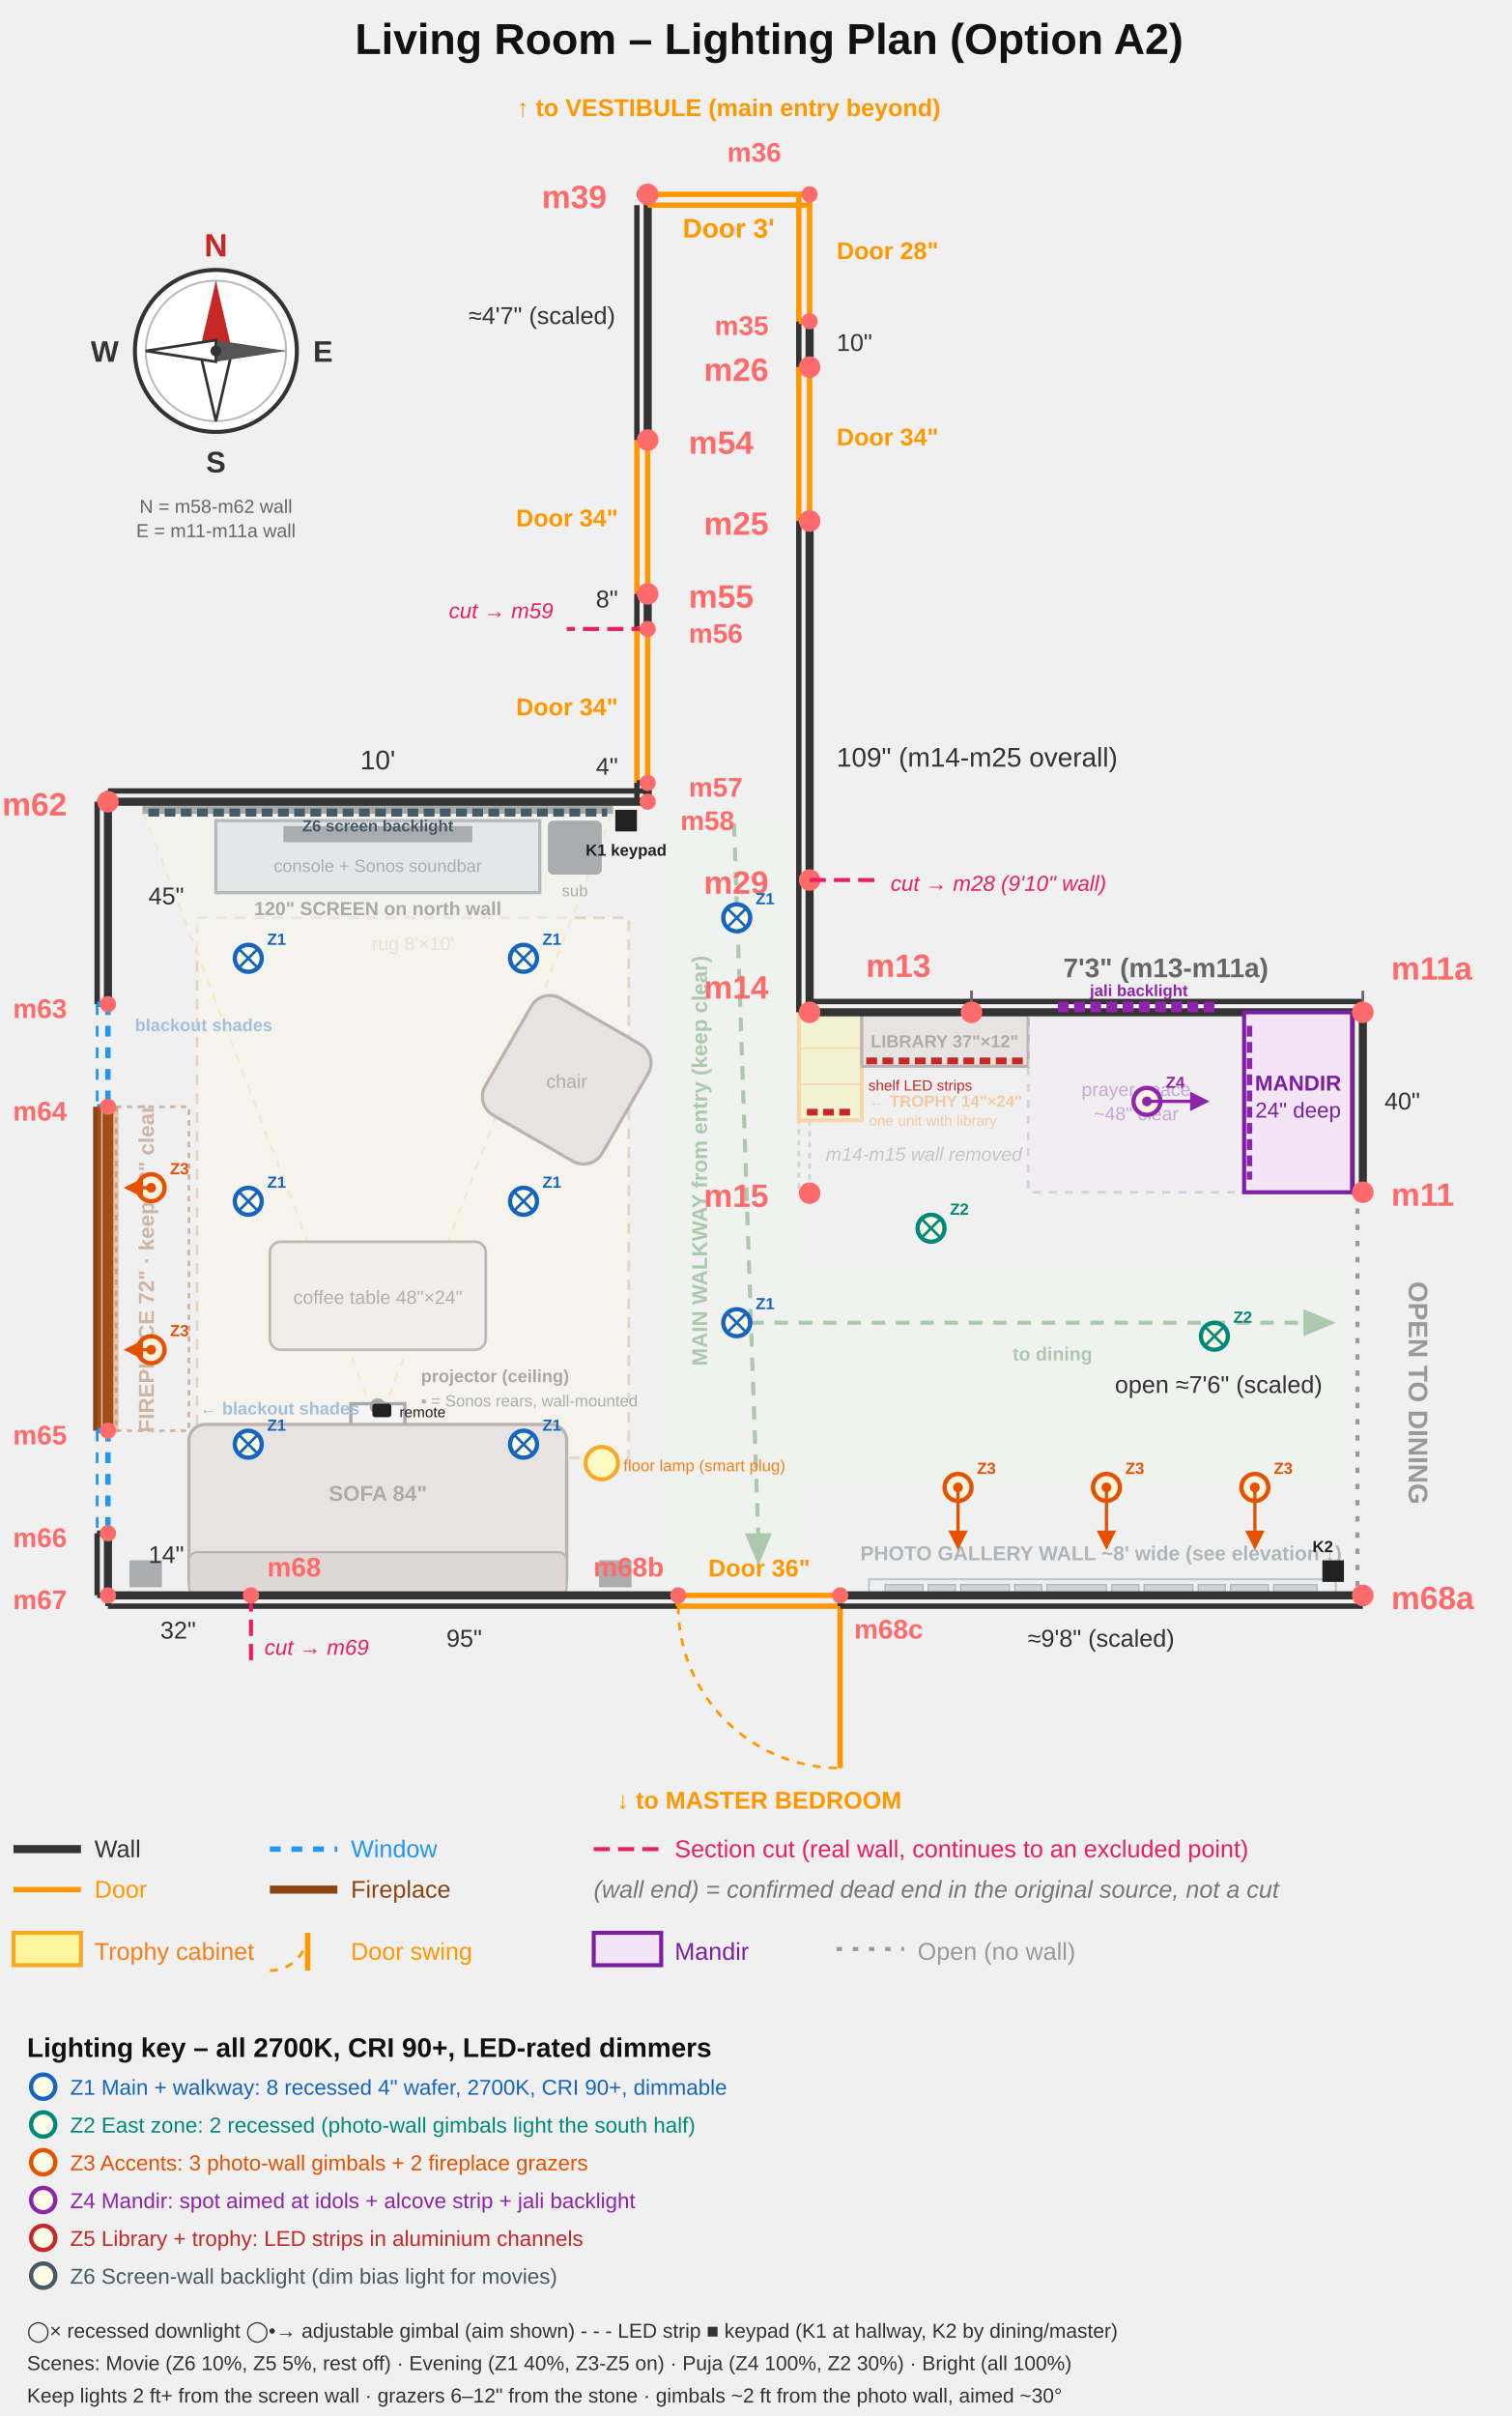
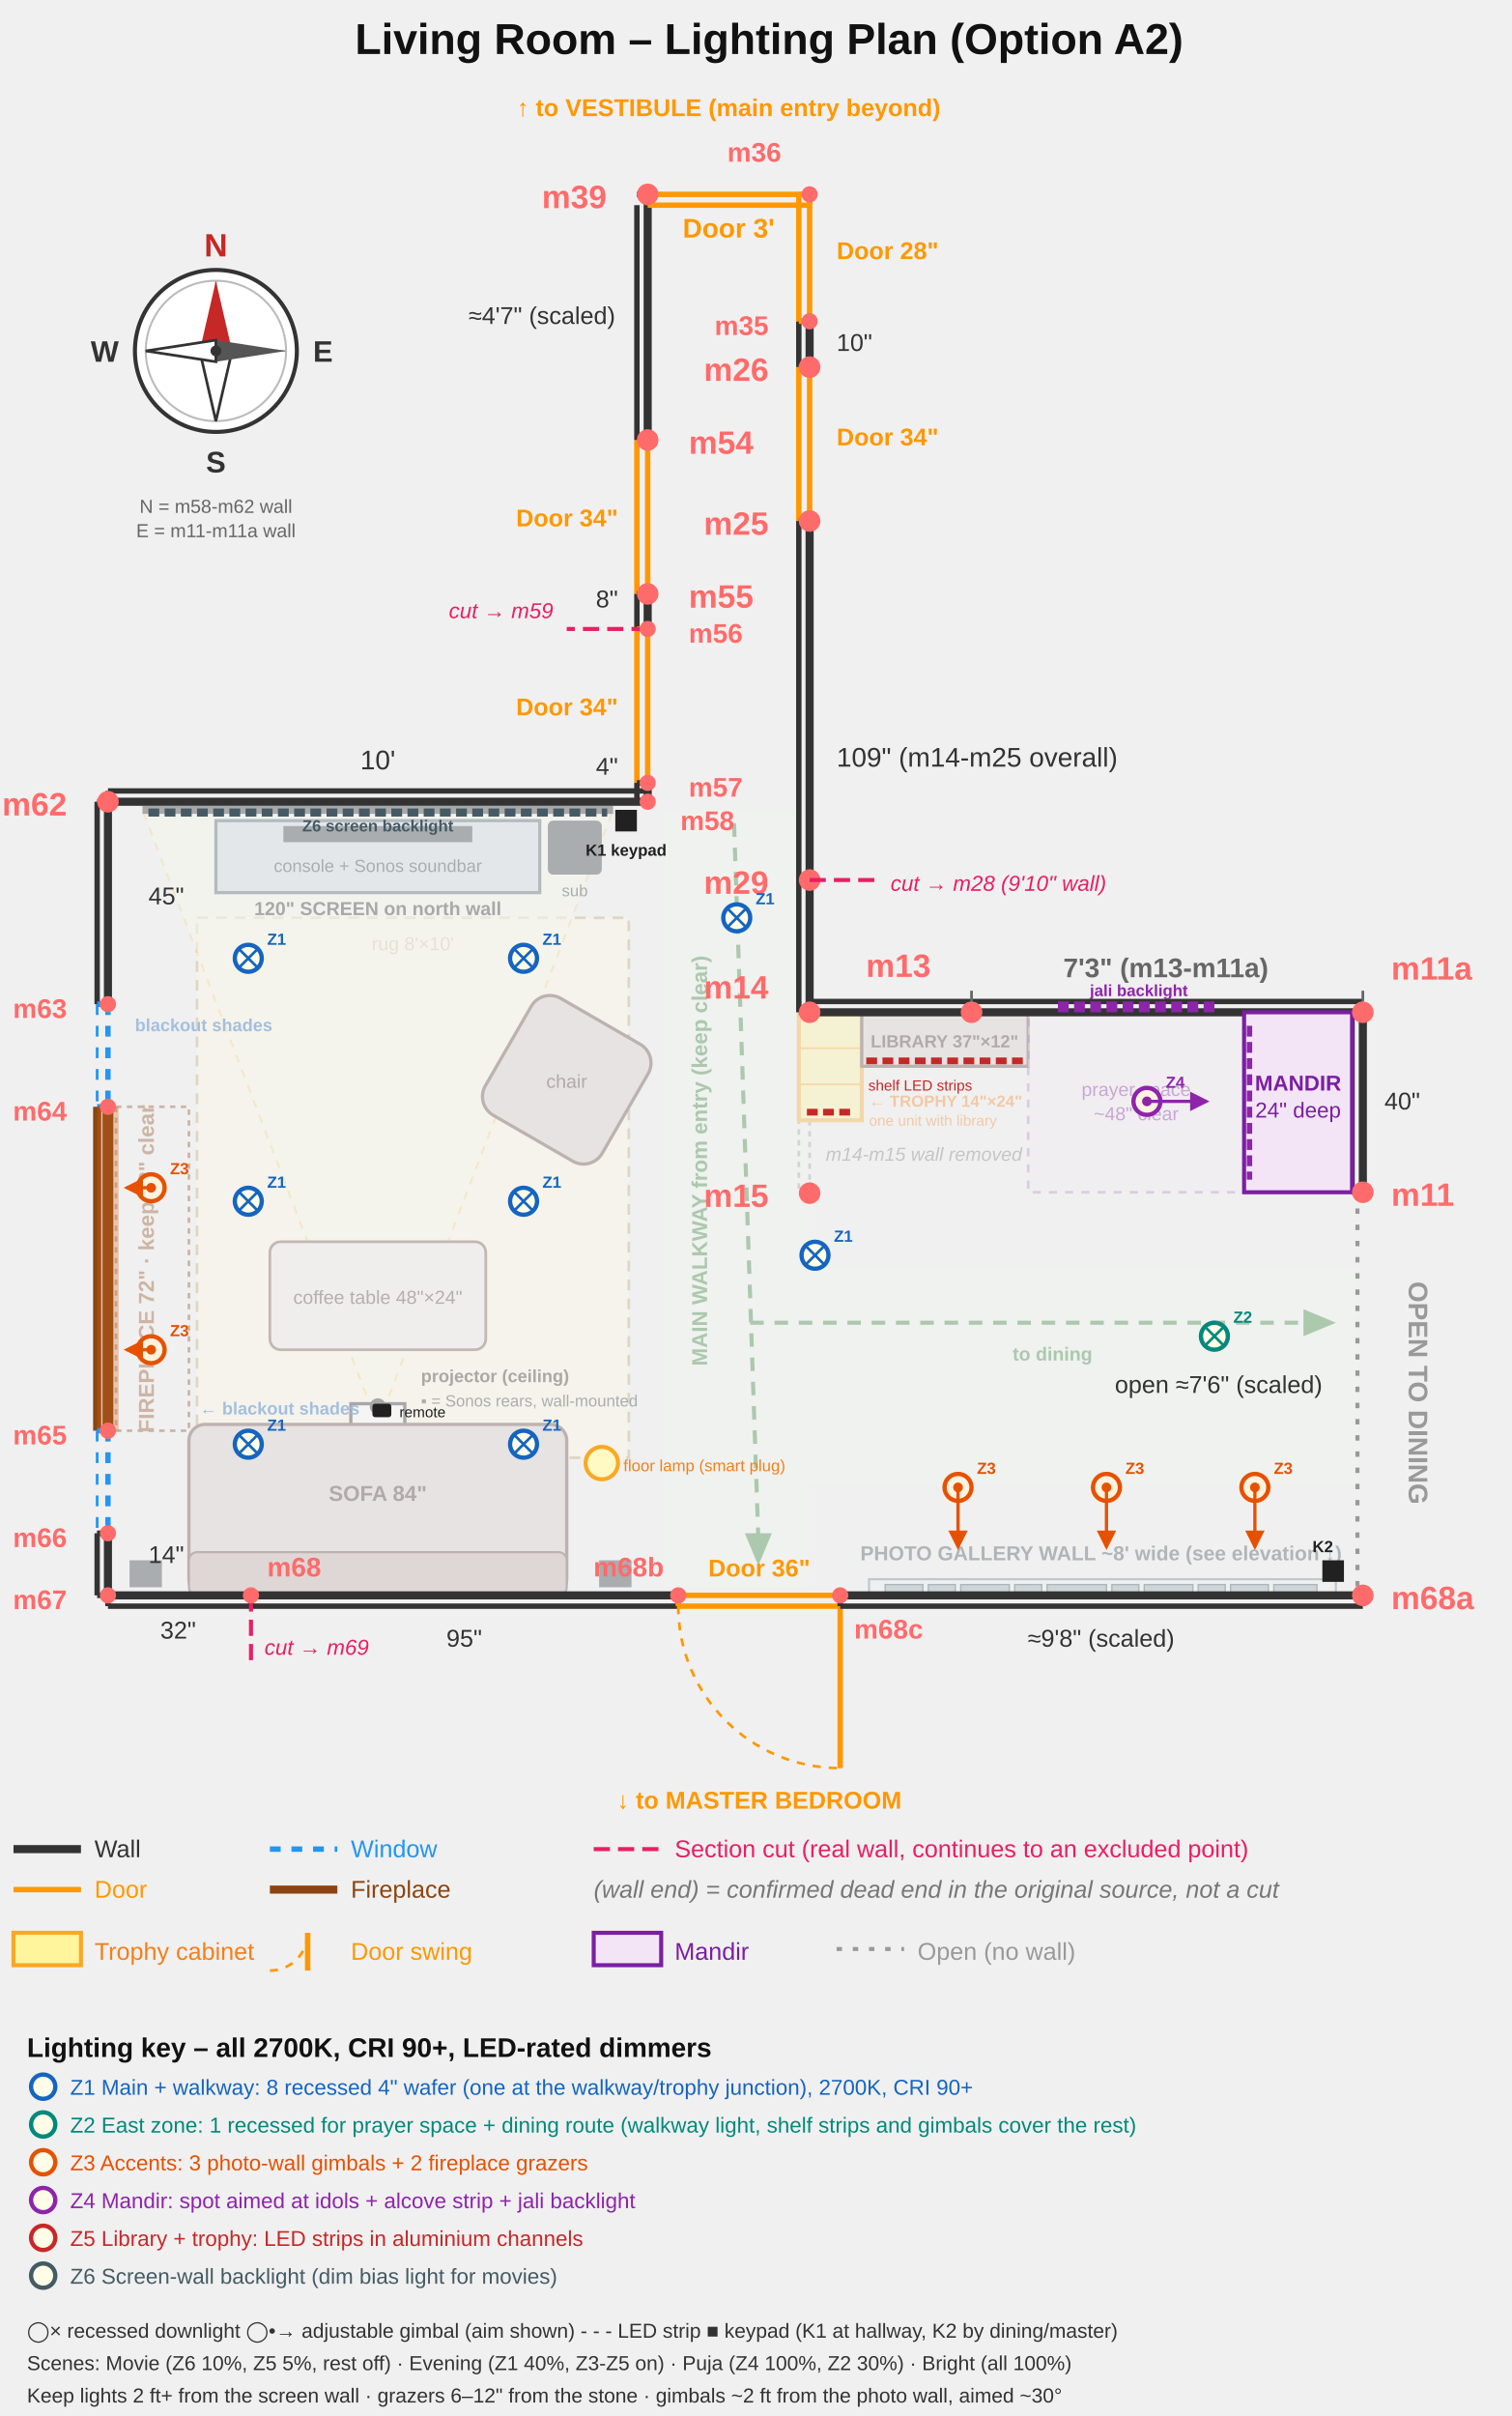
<svg xmlns="http://www.w3.org/2000/svg" viewBox="-10 -490 560 895" width="1120" height="1790" style="background:#fff;font-family:Arial,Helvetica,sans-serif;">
  <text x="275" y="-470" font-size="16" font-weight="bold" text-anchor="middle" fill="#111">Living Room – Lighting Plan (Option A2)</text>
  <g id="furniture" font-family="Arial,Helvetica,sans-serif" opacity="0.35">
    <rect x="236" y="-190" width="54" height="288" fill="#e8f5e9" opacity="0.7" />
    <rect x="290" y="-20" width="203" height="80" fill="#e8f5e9" opacity="0.7" />
    <line x1="262" y1="-185" x2="271" y2="80" stroke="#2e7d32" stroke-width="1.5" stroke-dasharray="5,4" />
    <polygon points="271,90 266,78 276,78" fill="#2e7d32" />
    <line x1="268" y1="0" x2="475" y2="0" stroke="#2e7d32" stroke-width="1.5" stroke-dasharray="5,4" />
    <polygon points="485,0 473,-5 473,5" fill="#2e7d32" />
    <text x="252" y="-60" font-size="8" fill="#2e7d32" font-weight="bold" text-anchor="middle" transform="rotate(-90 252 -60)">MAIN WALKWAY from entry (keep clear)</text>
    <text x="380" y="14" font-size="7" fill="#2e7d32" font-weight="bold" text-anchor="middle">to dining</text>
    <rect x="63" y="-150" width="160" height="200" fill="#fff8e1" stroke="#bfa76f" stroke-width="1" stroke-dasharray="4,3" />
    <text x="143" y="-138" font-size="7" fill="#9c8650" text-anchor="middle">rug 8'×10'</text>
    <rect x="33" y="-80" width="27" height="120" fill="none" stroke="#8b4513" stroke-width="1" stroke-dasharray="2,2" />
    <text x="47" y="-20" font-size="8" fill="#8b4513" font-weight="bold" text-anchor="middle" transform="rotate(-90 47 -20)">FIREPLACE 72" · keep 18" clear</text>
    <polygon points="130,38 42.8,-190 217.2,-190" fill="#fffde7" opacity="0.55" stroke="#fbc02d" stroke-width="0.8" stroke-dasharray="3,3" />
    <line x1="42.8" y1="-190" x2="217.2" y2="-190" stroke="#212121" stroke-width="3" />
    <text x="130" y="-151" font-size="7" fill="#212121" text-anchor="middle" font-weight="bold">120" SCREEN on north wall</text>
    <rect x="70" y="-186" width="120" height="26.67" fill="#cfd8dc" stroke="#455a64" stroke-width="1.2" />
    <rect x="95" y="-184" width="70" height="6" fill="#263238" />
    <text x="130" y="-167" font-size="6.5" fill="#263238" text-anchor="middle">console + Sonos soundbar</text>
    <rect x="193" y="-186" width="20" height="20" rx="2" fill="#263238" />
    <text x="203" y="-158" font-size="6" fill="#263238" text-anchor="middle">sub</text>
    <rect x="120" y="30" width="20" height="16" fill="#fff" stroke="#212121" stroke-width="1.2" />
    <circle cx="130" cy="31" r="3" fill="#212121" />
    <text x="146" y="22" font-size="6.5" fill="#212121" font-weight="bold">projector (ceiling)</text>
    <text x="146" y="31" font-size="6" fill="#263238">▪ = Sonos rears, wall-mounted</text>
    <rect x="38" y="88" width="12" height="10" fill="#263238" />
    <rect x="212" y="88" width="12" height="10" fill="#263238" />
    <text x="40" y="-108" font-size="6.5" fill="#1565c0" font-weight="bold">blackout shades</text>
    <text x="64" y="34" font-size="6.5" fill="#1565c0" font-weight="bold">← blackout shades</text>
    <rect x="60" y="37.67" width="140" height="63.33" rx="6" fill="#d7ccc8" stroke="#5d4037" stroke-width="1.2" />
    <rect x="60" y="85" width="140" height="16" rx="3" fill="#bcaaa4" stroke="#5d4037" stroke-width="0.8" />
    <text x="130" y="66" font-size="8" fill="#3e2723" text-anchor="middle" font-weight="bold">SOFA 84"</text>
    <rect x="90" y="-30" width="80" height="40" rx="4" fill="#efebe9" stroke="#6d4c41" stroke-width="1" />
    <text x="130" y="-7" font-size="7" fill="#4e342e" text-anchor="middle">coffee table 48"×24"</text>
    <rect x="175" y="-115" width="50" height="50" rx="8" fill="#d7ccc8" stroke="#5d4037" stroke-width="1.2" transform="rotate(30 200 -90)" />
    <text x="200" y="-87" font-size="7" fill="#3e2723" text-anchor="middle">chair</text>
    <rect x="286" y="-115" width="4" height="66.67" fill="none" stroke="#9e9e9e" stroke-width="1" stroke-dasharray="2,2" />
    <text x="296" y="-60" font-size="7" fill="#757575" font-style="italic">m14-m15 wall removed</text>
    <rect x="286" y="-115" width="23.33" height="40" fill="#fff59d" stroke="#f9a825" stroke-width="1.5" />
    <line x1="286" y1="-101.7" x2="309.33" y2="-101.7" stroke="#f9a825" stroke-width="0.6" />
    <line x1="286" y1="-88.3" x2="309.33" y2="-88.3" stroke="#f9a825" stroke-width="0.6" />
    <rect x="309.33" y="-115" width="61.67" height="20" fill="#d7ccc8" stroke="#5d4037" stroke-width="1.2" />
    <text x="340" y="-102" font-size="6.5" fill="#3e2723" font-weight="bold" text-anchor="middle">LIBRARY 37"×12"</text>
    <text x="312" y="-80" font-size="6" fill="#f57f17" font-weight="bold">← TROPHY 14"×24"</text>
    <text x="312" y="-73" font-size="5.5" fill="#f57f17">one unit with library</text>
    <rect x="312" y="95" width="173" height="6" fill="#eceff1" stroke="#607d8b" stroke-width="0.8" />
    <rect x="318" y="97" width="14" height="4" fill="#90a4ae" stroke="#37474f" stroke-width="0.5" />
    <rect x="334" y="97" width="10" height="4" fill="#90a4ae" stroke="#37474f" stroke-width="0.5" />
    <rect x="346" y="97" width="18" height="4" fill="#90a4ae" stroke="#37474f" stroke-width="0.5" />
    <rect x="366" y="97" width="10" height="4" fill="#90a4ae" stroke="#37474f" stroke-width="0.5" />
    <rect x="378" y="97" width="22" height="4" fill="#90a4ae" stroke="#37474f" stroke-width="0.5" />
    <rect x="402" y="97" width="10" height="4" fill="#90a4ae" stroke="#37474f" stroke-width="0.5" />
    <rect x="414" y="97" width="18" height="4" fill="#90a4ae" stroke="#37474f" stroke-width="0.5" />
    <rect x="434" y="97" width="10" height="4" fill="#90a4ae" stroke="#37474f" stroke-width="0.5" />
    <rect x="446" y="97" width="14" height="4" fill="#90a4ae" stroke="#37474f" stroke-width="0.5" />
    <rect x="462" y="97" width="16" height="4" fill="#90a4ae" stroke="#37474f" stroke-width="0.5" />
    <text x="398" y="88" font-size="7.5" fill="#37474f" font-weight="bold" text-anchor="middle">PHOTO GALLERY WALL ~8' wide (see elevation ↓)</text>
    <rect x="371" y="-115" width="80" height="66.67" fill="#f3e5f5" opacity="0.5" stroke="#7b1fa2" stroke-width="1" stroke-dasharray="3,3" />
    <text x="411" y="-84" font-size="7" fill="#7b1fa2" text-anchor="middle">prayer space</text>
    <text x="411" y="-75" font-size="7" fill="#7b1fa2" text-anchor="middle">~48" clear</text>
  </g>
  <line x1="230" y1="-327" x2="230" y2="-270" stroke="#ff9800" stroke-width="2" />
  <line x1="226" y1="-327" x2="226" y2="-270" stroke="#ff9800" stroke-width="2" />
  <line x1="230" y1="-327" x2="226" y2="-327" stroke="#ff9800" stroke-width="2" />
  <line x1="230" y1="-270" x2="226" y2="-270" stroke="#ff9800" stroke-width="2" />
  <text x="219" y="-295" font-size="9" fill="#ff9800" text-anchor="end" font-weight="bold">Door 34"</text>
  <line x1="230" y1="-270" x2="230" y2="-257" stroke="#333" stroke-width="3" />
  <line x1="226" y1="-270" x2="226" y2="-257" stroke="#333" stroke-width="2" />
  <line x1="230" y1="-270" x2="226" y2="-270" stroke="#333" stroke-width="2" />
  <line x1="230" y1="-257" x2="226" y2="-257" stroke="#333" stroke-width="2" />
  <text x="219" y="-265" font-size="9" fill="#333" text-anchor="end">8"</text>
  <line x1="230" y1="-257" x2="230" y2="-200" stroke="#ff9800" stroke-width="2" />
  <line x1="226" y1="-257" x2="226" y2="-200" stroke="#ff9800" stroke-width="2" />
  <line x1="230" y1="-257" x2="226" y2="-257" stroke="#ff9800" stroke-width="2" />
  <line x1="230" y1="-200" x2="226" y2="-200" stroke="#ff9800" stroke-width="2" />
  <text x="219" y="-225" font-size="9" fill="#ff9800" text-anchor="end" font-weight="bold">Door 34"</text>
  <line x1="230" y1="-200" x2="230" y2="-193" stroke="#333" stroke-width="3" />
  <line x1="226" y1="-200" x2="226" y2="-193" stroke="#333" stroke-width="2" />
  <line x1="230" y1="-200" x2="226" y2="-200" stroke="#333" stroke-width="2" />
  <line x1="230" y1="-193" x2="226" y2="-193" stroke="#333" stroke-width="2" />
  <text x="219" y="-203" font-size="9" fill="#333" text-anchor="end">4"</text>
  <line x1="230" y1="-193" x2="30" y2="-193" stroke="#333" stroke-width="3" />
  <line x1="230" y1="-197" x2="30" y2="-197" stroke="#333" stroke-width="2" />
  <line x1="230" y1="-193" x2="230" y2="-197" stroke="#333" stroke-width="2" />
  <line x1="30" y1="-193" x2="30" y2="-197" stroke="#333" stroke-width="2" />
  <text x="130" y="-205" font-size="10" fill="#333" text-anchor="middle">10'</text>
  <line x1="30" y1="-193" x2="30" y2="-118" stroke="#333" stroke-width="3" />
  <line x1="26" y1="-193" x2="26" y2="-118" stroke="#333" stroke-width="2" />
  <line x1="30" y1="-193" x2="26" y2="-193" stroke="#333" stroke-width="2" />
  <line x1="30" y1="-118" x2="26" y2="-118" stroke="#333" stroke-width="2" />
  <text x="45" y="-155" font-size="9" fill="#333" text-anchor="start">45"</text>
  <line x1="30" y1="-118" x2="30" y2="-80" stroke="#2196F3" stroke-width="2" stroke-dasharray="4,4" />
  <line x1="26" y1="-118" x2="26" y2="-80" stroke="#2196F3" stroke-width="1" stroke-dasharray="4,4" />
  <line x1="30" y1="-118" x2="26" y2="-118" stroke="#2196F3" stroke-width="2" />
  <line x1="30" y1="-80" x2="26" y2="-80" stroke="#2196F3" stroke-width="2" />
  <line x1="30" y1="-80" x2="30" y2="40" stroke="#8b4513" stroke-width="4" />
  <line x1="26" y1="-80" x2="26" y2="40" stroke="#8b4513" stroke-width="3" />
  <rect x="26" y="-80" width="8" height="120" fill="#d2691e" opacity="0.3" />
  <line x1="30" y1="40" x2="30" y2="78" stroke="#2196F3" stroke-width="2" stroke-dasharray="4,4" />
  <line x1="26" y1="40" x2="26" y2="78" stroke="#2196F3" stroke-width="1" stroke-dasharray="4,4" />
  <line x1="30" y1="40" x2="26" y2="40" stroke="#2196F3" stroke-width="2" />
  <line x1="30" y1="78" x2="26" y2="78" stroke="#2196F3" stroke-width="2" />
  <line x1="30" y1="78" x2="30" y2="101" stroke="#333" stroke-width="3" />
  <line x1="26" y1="78" x2="26" y2="101" stroke="#333" stroke-width="2" />
  <line x1="30" y1="78" x2="26" y2="78" stroke="#333" stroke-width="2" />
  <line x1="30" y1="101" x2="26" y2="101" stroke="#333" stroke-width="2" />
  <text x="45" y="89" font-size="9" fill="#333" text-anchor="start">14"</text>
  <line x1="30" y1="101" x2="83" y2="101" stroke="#333" stroke-width="3" />
  <line x1="30" y1="105" x2="83" y2="105" stroke="#333" stroke-width="2" />
  <line x1="30" y1="101" x2="30" y2="105" stroke="#333" stroke-width="2" />
  <line x1="83" y1="101" x2="83" y2="105" stroke="#333" stroke-width="2" />
  <text x="56" y="117" font-size="9" fill="#333" text-anchor="middle">32"</text>
  <line x1="230" y1="-327" x2="230" y2="-418" stroke="#333" stroke-width="3" />
  <line x1="226" y1="-327" x2="226" y2="-414" stroke="#333" stroke-width="2" />
  <line x1="230" y1="-418" x2="226" y2="-418" stroke="#333" stroke-width="2" />
  <text x="218" y="-370" font-size="9" fill="#333" text-anchor="end">≈4'7" (scaled)</text>
  <line x1="290" y1="-354" x2="290" y2="-371" stroke="#333" stroke-width="3" />
  <line x1="286" y1="-354" x2="286" y2="-371" stroke="#333" stroke-width="2" />
  <line x1="290" y1="-354" x2="286" y2="-354" stroke="#333" stroke-width="2" />
  <line x1="290" y1="-371" x2="286" y2="-371" stroke="#333" stroke-width="2" />
  <text x="300" y="-360" font-size="9" fill="#333" text-anchor="start">10"</text>
  <line x1="290" y1="-371" x2="290" y2="-418" stroke="#ff9800" stroke-width="2" />
  <line x1="286" y1="-371" x2="286" y2="-418" stroke="#ff9800" stroke-width="2" />
  <line x1="290" y1="-371" x2="286" y2="-371" stroke="#ff9800" stroke-width="2" />
  <line x1="290" y1="-418" x2="286" y2="-418" stroke="#ff9800" stroke-width="2" />
  <text x="300" y="-394" font-size="9" fill="#ff9800" text-anchor="start" font-weight="bold">Door 28"</text>
  <line x1="290" y1="-418" x2="230" y2="-418" stroke="#ff9800" stroke-width="2" />
  <line x1="290" y1="-414" x2="230" y2="-414" stroke="#ff9800" stroke-width="2" />
  <line x1="290" y1="-418" x2="290" y2="-414" stroke="#ff9800" stroke-width="2" />
  <line x1="230" y1="-418" x2="230" y2="-414" stroke="#ff9800" stroke-width="2" />
  <text x="260" y="-402" font-size="10" fill="#ff9800" text-anchor="middle" font-weight="bold">Door 3'</text>
  <line x1="290" y1="-297" x2="290" y2="-354" stroke="#ff9800" stroke-width="2" />
  <line x1="286" y1="-297" x2="286" y2="-354" stroke="#ff9800" stroke-width="2" />
  <line x1="290" y1="-297" x2="286" y2="-297" stroke="#ff9800" stroke-width="2" />
  <line x1="290" y1="-354" x2="286" y2="-354" stroke="#ff9800" stroke-width="2" />
  <text x="300" y="-325" font-size="9" fill="#ff9800" text-anchor="start" font-weight="bold">Door 34"</text>
  <line x1="290" y1="-115" x2="290" y2="-297" stroke="#333" stroke-width="3" />
  <line x1="286" y1="-115" x2="286" y2="-297" stroke="#333" stroke-width="2" />
  <line x1="290" y1="-115" x2="286" y2="-115" stroke="#333" stroke-width="2" />
  <line x1="290" y1="-297" x2="286" y2="-297" stroke="#333" stroke-width="2" />
  <text x="300" y="-206" font-size="10" fill="#333" text-anchor="start">109" (m14-m25 overall)</text>
  <line x1="350" y1="-115" x2="290" y2="-115" stroke="#333" stroke-width="3" />
  <line x1="350" y1="-119" x2="290" y2="-119" stroke="#333" stroke-width="2" />
  <line x1="350" y1="-115" x2="350" y2="-119" stroke="#333" stroke-width="2" />
  <line x1="290" y1="-115" x2="290" y2="-119" stroke="#333" stroke-width="2" />
  <line x1="350" y1="-115" x2="495" y2="-115" stroke="#333" stroke-width="3" />
  <line x1="350" y1="-119" x2="495" y2="-119" stroke="#333" stroke-width="2" />
  <line x1="350" y1="-119" x2="350" y2="-123" stroke="#666" stroke-width="1" />
  <line x1="495" y1="-119" x2="495" y2="-123" stroke="#666" stroke-width="1" />
  <text x="422" y="-128" font-size="10" fill="#666" font-weight="bold" text-anchor="middle">7'3" (m13-m11a)</text>
  <line x1="495" y1="-115" x2="495" y2="-48.33" stroke="#333" stroke-width="3" />
  <line x1="491" y1="-115" x2="491" y2="-48.33" stroke="#333" stroke-width="2" />
  <line x1="495" y1="-115" x2="491" y2="-115" stroke="#333" stroke-width="2" />
  <line x1="495" y1="-48.33" x2="491" y2="-48.33" stroke="#333" stroke-width="2" />
  <text x="503" y="-79" font-size="9" fill="#333" text-anchor="start">40"</text>
  <rect x="451" y="-115" width="40" height="66.67" fill="#f3e5f5" stroke="#7b1fa2" stroke-width="1.5" />
  <text x="471" y="-86" font-size="8" fill="#7b1fa2" font-weight="bold" text-anchor="middle">MANDIR</text>
  <text x="471" y="-76" font-size="8" fill="#7b1fa2" text-anchor="middle">24" deep</text>
  <line x1="493" y1="-48.33" x2="493" y2="101" stroke="#999" stroke-width="1.5" stroke-dasharray="2,4" />
  <text x="480" y="26" font-size="9" fill="#333" text-anchor="end">open ≈7'6" (scaled)</text>
  <text x="512" y="26" font-size="10" fill="#999" font-weight="bold" text-anchor="middle" transform="rotate(90 512 26)">OPEN TO DINING</text>
  <line x1="83" y1="101" x2="241.33" y2="101" stroke="#333" stroke-width="3" />
  <line x1="83" y1="105" x2="241.33" y2="105" stroke="#333" stroke-width="2" />
  <line x1="241.33" y1="101" x2="241.33" y2="105" stroke="#333" stroke-width="2" />
  <text x="162" y="120" font-size="9" fill="#333" text-anchor="middle">95"</text>
  <line x1="241.33" y1="101" x2="301.33" y2="101" stroke="#ff9800" stroke-width="2" />
  <line x1="241.33" y1="105" x2="301.33" y2="105" stroke="#ff9800" stroke-width="2" />
  <line x1="241.33" y1="101" x2="241.33" y2="105" stroke="#ff9800" stroke-width="2" />
  <line x1="301.33" y1="101" x2="301.33" y2="105" stroke="#ff9800" stroke-width="2" />
  <line x1="301.33" y1="105" x2="301.33" y2="165" stroke="#ff9800" stroke-width="2" />
  <path d="M241.33,105 A60,60 0 0,0 301.33,165" fill="none" stroke="#ff9800" stroke-width="1" stroke-dasharray="3,3" />
  <text x="271.33" y="94" font-size="9" fill="#ff9800" text-anchor="middle" font-weight="bold">Door 36"</text>
  <text x="271.33" y="180" font-size="9" fill="#ff9800" text-anchor="middle" font-weight="bold">↓ to MASTER BEDROOM</text>
  <text x="260" y="-447" font-size="9" fill="#ff9800" text-anchor="middle" font-weight="bold">↑ to VESTIBULE (main entry beyond)</text>
  <line x1="301.33" y1="101" x2="495" y2="101" stroke="#333" stroke-width="3" />
  <line x1="301.33" y1="105" x2="495" y2="105" stroke="#333" stroke-width="2" />
  <line x1="301.33" y1="101" x2="301.33" y2="105" stroke="#333" stroke-width="2" />
  <line x1="495" y1="101" x2="495" y2="105" stroke="#333" stroke-width="2" />
  <text x="398" y="120" font-size="9" fill="#333" text-anchor="middle">≈9'8" (scaled)</text>
  <circle cx="241.33" cy="101" r="3" fill="#ff6b6b" />
  <text x="236" y="94" font-size="10" fill="#ff6b6b" font-weight="bold" text-anchor="end">m68b</text>
  <circle cx="301.33" cy="101" r="3" fill="#ff6b6b" />
  <text x="306.5" y="117" font-size="10" fill="#ff6b6b" font-weight="bold">m68c</text>
  <circle cx="495" cy="101" r="4" fill="#ff6b6b" />
  <text x="505.5" y="106.1" font-size="12" fill="#ff6b6b" font-weight="bold">m68a</text>
  <line x1="230" y1="-257" x2="200" y2="-257" stroke="#e91e63" stroke-width="1.5" stroke-dasharray="6,3" />
  <text x="195" y="-261" font-size="8" fill="#e91e63" text-anchor="end" font-style="italic">cut → m59</text>
  <line x1="83" y1="101" x2="83" y2="125" stroke="#e91e63" stroke-width="1.5" stroke-dasharray="6,3" />
  <text x="88" y="123" font-size="8" fill="#e91e63" font-style="italic">cut → m69</text>
  <circle cx="290" cy="-164" r="4" fill="#ff6b6b" />
  <line x1="290" y1="-164" x2="315" y2="-164" stroke="#e91e63" stroke-width="1.5" stroke-dasharray="6,3" />
  <text x="320" y="-160" font-size="8" fill="#e91e63" font-style="italic">cut → m28 (9'10" wall)</text>
  <text x="274.8" y="-158.9" font-size="12" fill="#ff6b6b" font-weight="bold" text-anchor="end">m29</text>
  <circle cx="230" cy="-193" r="3" fill="#ff6b6b" />
  <text x="242.1" y="-182.5" font-size="10" fill="#ff6b6b" font-weight="bold">m58</text>
  <circle cx="30" cy="-193" r="4" fill="#ff6b6b" />
  <text x="14.8" y="-187.9" font-size="12" fill="#ff6b6b" font-weight="bold" text-anchor="end">m62</text>
  <circle cx="30" cy="-118" r="3" fill="#ff6b6b" />
  <text x="14.8" y="-112.9" font-size="10" fill="#ff6b6b" font-weight="bold" text-anchor="end">m63</text>
  <circle cx="30" cy="-80" r="3" fill="#ff6b6b" />
  <text x="14.8" y="-74.9" font-size="10" fill="#ff6b6b" font-weight="bold" text-anchor="end">m64</text>
  <circle cx="30" cy="40" r="3" fill="#ff6b6b" />
  <text x="14.8" y="45.1" font-size="10" fill="#ff6b6b" font-weight="bold" text-anchor="end">m65</text>
  <circle cx="30" cy="78" r="3" fill="#ff6b6b" />
  <text x="14.8" y="83.1" font-size="10" fill="#ff6b6b" font-weight="bold" text-anchor="end">m66</text>
  <circle cx="30" cy="101" r="3" fill="#ff6b6b" />
  <text x="14.8" y="106.1" font-size="10" fill="#ff6b6b" font-weight="bold" text-anchor="end">m67</text>
  <circle cx="83" cy="101" r="3" fill="#ff6b6b" />
  <text x="89" y="94" font-size="10" fill="#ff6b6b" font-weight="bold">m68</text>
  <circle cx="290" cy="-418" r="3" fill="#ff6b6b" />
  <text x="279.5" y="-430.1" font-size="10" fill="#ff6b6b" font-weight="bold" text-anchor="end">m36</text>
  <circle cx="290" cy="-371" r="3" fill="#ff6b6b" />
  <text x="274.8" y="-365.9" font-size="10" fill="#ff6b6b" font-weight="bold" text-anchor="end">m35</text>
  <circle cx="290" cy="-354" r="4" fill="#ff6b6b" />
  <text x="274.8" y="-348.9" font-size="12" fill="#ff6b6b" font-weight="bold" text-anchor="end">m26</text>
  <circle cx="290" cy="-297" r="4" fill="#ff6b6b" />
  <text x="274.8" y="-291.9" font-size="12" fill="#ff6b6b" font-weight="bold" text-anchor="end">m25</text>
  <circle cx="290" cy="-115" r="4" fill="#ff6b6b" />
  <text x="274.8" y="-120.1" font-size="12" fill="#ff6b6b" font-weight="bold" text-anchor="end">m14</text>
  <circle cx="290" cy="-48" r="4" fill="#ff6b6b" />
  <text x="274.8" y="-42.9" font-size="12" fill="#ff6b6b" font-weight="bold" text-anchor="end">m15</text>
  <circle cx="350" cy="-115" r="4" fill="#ff6b6b" />
  <text x="334.9" y="-128.1" font-size="12" fill="#ff6b6b" font-weight="bold" text-anchor="end">m13</text>
  <circle cx="495" cy="-115" r="4" fill="#ff6b6b" />
  <text x="505.5" y="-127.1" font-size="12" fill="#ff6b6b" font-weight="bold">m11a</text>
  <circle cx="495" cy="-48.33" r="4" fill="#ff6b6b" />
  <text x="505.5" y="-43.3" font-size="12" fill="#ff6b6b" font-weight="bold">m11</text>
  <circle cx="230" cy="-418" r="4" fill="#ff6b6b" />
  <text x="214.8" y="-412.9" font-size="12" fill="#ff6b6b" font-weight="bold" text-anchor="end">m39</text>
  <circle cx="230" cy="-327" r="4" fill="#ff6b6b" />
  <text x="245.2" y="-321.9" font-size="12" fill="#ff6b6b" font-weight="bold">m54</text>
  <circle cx="230" cy="-270" r="4" fill="#ff6b6b" />
  <text x="245.2" y="-264.9" font-size="12" fill="#ff6b6b" font-weight="bold">m55</text>
  <circle cx="230" cy="-257" r="3" fill="#ff6b6b" />
  <text x="245.2" y="-251.9" font-size="10" fill="#ff6b6b" font-weight="bold">m56</text>
  <circle cx="230" cy="-200" r="3" fill="#ff6b6b" />
  <text x="245.2" y="-194.9" font-size="10" fill="#ff6b6b" font-weight="bold">m57</text>
  <g id="compass" transform="translate(70,-360)" font-family="Arial,Helvetica,sans-serif">
    <circle cx="0" cy="0" r="30" fill="#fff" stroke="#333" stroke-width="1.5" />
    <circle cx="0" cy="0" r="26" fill="none" stroke="#bbb" stroke-width="0.75" />
    <line x1="-26" y1="0" x2="26" y2="0" stroke="#bbb" stroke-width="0.75" />
    <line x1="0" y1="-26" x2="0" y2="26" stroke="#bbb" stroke-width="0.75" />
    <polygon points="0,-26 6,0 -6,0" fill="#c62828" />
    <polygon points="0,26 6,0 -6,0" fill="#fff" stroke="#333" stroke-width="1" />
    <polygon points="26,0 0,-4 0,4" fill="#555" />
    <polygon points="-26,0 0,-4 0,4" fill="#fff" stroke="#333" stroke-width="1" />
    <circle cx="0" cy="0" r="2" fill="#333" />
    <text x="0" y="-35" font-size="12" font-weight="bold" fill="#c62828" text-anchor="middle">N</text>
    <text x="0" y="45" font-size="11" font-weight="bold" fill="#333" text-anchor="middle">S</text>
    <text x="36" y="4" font-size="11" font-weight="bold" fill="#333" text-anchor="start">E</text>
    <text x="-36" y="4" font-size="11" font-weight="bold" fill="#333" text-anchor="end">W</text>
    <text x="0" y="60" font-size="7" fill="#666" text-anchor="middle">N = m58-m62 wall</text>
    <text x="0" y="69" font-size="7" fill="#666" text-anchor="middle">E = m11-m11a wall</text>
  </g>
  <g font-size="9" fill="#333" transform="translate(0,40)">
    <line x1="-5" y1="155" x2="20" y2="155" stroke="#333" stroke-width="3" />
    <text x="25" y="158" fill="#333">Wall</text>
    <line x1="-5" y1="170" x2="20" y2="170" stroke="#ff9800" stroke-width="2" />
    <text x="25" y="173" fill="#ff9800">Door</text>
    <line x1="90" y1="155" x2="115" y2="155" stroke="#2196F3" stroke-width="2" stroke-dasharray="4,4" />
    <text x="120" y="158" fill="#2196F3">Window</text>
    <line x1="90" y1="170" x2="115" y2="170" stroke="#8b4513" stroke-width="3" />
    <text x="120" y="173" fill="#8b4513">Fireplace</text>
    <path d="M90,200 A14,14 0 0,0 104,186" fill="none" stroke="#ff9800" stroke-width="1" stroke-dasharray="3,3" />
    <line x1="104" y1="186" x2="104" y2="200" stroke="#ff9800" stroke-width="2" />
    <text x="120" y="196" fill="#ff9800">Door swing</text>
    <rect x="210" y="186" width="25" height="12" fill="#f3e5f5" stroke="#7b1fa2" stroke-width="1.5" />
    <text x="240" y="196" fill="#7b1fa2">Mandir</text>
    <line x1="300" y1="192" x2="325" y2="192" stroke="#999" stroke-width="1.5" stroke-dasharray="2,4" />
    <text x="330" y="196" fill="#999">Open (no wall)</text>
    <rect x="-5" y="186" width="25" height="12" fill="#fff59d" stroke="#f9a825" stroke-width="1.5" />
    <text x="25" y="196" fill="#f57f17">Trophy cabinet</text>
    <line x1="210" y1="155" x2="235" y2="155" stroke="#e91e63" stroke-width="1.5" stroke-dasharray="6,3" />
    <text x="240" y="158" fill="#e91e63">Section cut (real wall, continues to an excluded point)</text>
    <text x="210" y="173" fill="#777" font-style="italic">(wall end) = confirmed dead end in the original source, not a cut</text>
  </g>
  <defs>
    <marker id="arr1" markerWidth="6" markerHeight="6" refX="5" refY="3" orient="auto">
      <path d="M0,0 L6,3 L0,6 z" fill="#1565c0" />
    </marker>
    <marker id="arr2" markerWidth="6" markerHeight="6" refX="5" refY="3" orient="auto">
      <path d="M0,0 L6,3 L0,6 z" fill="#00897b" />
    </marker>
    <marker id="arr3" markerWidth="6" markerHeight="6" refX="5" refY="3" orient="auto">
      <path d="M0,0 L6,3 L0,6 z" fill="#e65100" />
    </marker>
    <marker id="arr4" markerWidth="6" markerHeight="6" refX="5" refY="3" orient="auto">
      <path d="M0,0 L6,3 L0,6 z" fill="#8e24aa" />
    </marker>
    <marker id="arr5" markerWidth="6" markerHeight="6" refX="5" refY="3" orient="auto">
      <path d="M0,0 L6,3 L0,6 z" fill="#c62828" />
    </marker>
    <marker id="arr6" markerWidth="6" markerHeight="6" refX="5" refY="3" orient="auto">
      <path d="M0,0 L6,3 L0,6 z" fill="#455a64" />
    </marker>
  </defs>
  <g id="lighting" font-family="Arial,Helvetica,sans-serif">
+     <circle cx="292" cy="-25" r="5" fill="#fffde7" stroke="#1565c0" stroke-width="1.6" />
+     <line x1="288.5" y1="-28.5" x2="295.5" y2="-21.5" stroke="#1565c0" stroke-width="1" />
+     <line x1="288.5" y1="-21.5" x2="295.5" y2="-28.5" stroke="#1565c0" stroke-width="1" />
+     <text x="299" y="-30" font-size="6" fill="#1565c0" font-weight="bold">Z1</text>
    <circle cx="82" cy="-135" r="5" fill="#fffde7" stroke="#1565c0" stroke-width="1.6" />
    <line x1="78.5" y1="-138.5" x2="85.5" y2="-131.5" stroke="#1565c0" stroke-width="1" />
    <line x1="78.5" y1="-131.5" x2="85.5" y2="-138.5" stroke="#1565c0" stroke-width="1" />
    <text x="89" y="-140" font-size="6" fill="#1565c0" font-weight="bold">Z1</text>
    <circle cx="82" cy="-45" r="5" fill="#fffde7" stroke="#1565c0" stroke-width="1.6" />
    <line x1="78.5" y1="-48.5" x2="85.5" y2="-41.5" stroke="#1565c0" stroke-width="1" />
    <line x1="78.5" y1="-41.5" x2="85.5" y2="-48.5" stroke="#1565c0" stroke-width="1" />
    <text x="89" y="-50" font-size="6" fill="#1565c0" font-weight="bold">Z1</text>
    <circle cx="82" cy="45" r="5" fill="#fffde7" stroke="#1565c0" stroke-width="1.6" />
    <line x1="78.5" y1="41.5" x2="85.5" y2="48.5" stroke="#1565c0" stroke-width="1" />
    <line x1="78.5" y1="48.5" x2="85.5" y2="41.5" stroke="#1565c0" stroke-width="1" />
    <text x="89" y="40" font-size="6" fill="#1565c0" font-weight="bold">Z1</text>
    <circle cx="184" cy="-135" r="5" fill="#fffde7" stroke="#1565c0" stroke-width="1.6" />
    <line x1="180.5" y1="-138.5" x2="187.5" y2="-131.5" stroke="#1565c0" stroke-width="1" />
    <line x1="180.5" y1="-131.5" x2="187.5" y2="-138.5" stroke="#1565c0" stroke-width="1" />
    <text x="191" y="-140" font-size="6" fill="#1565c0" font-weight="bold">Z1</text>
    <circle cx="184" cy="-45" r="5" fill="#fffde7" stroke="#1565c0" stroke-width="1.6" />
    <line x1="180.5" y1="-48.5" x2="187.5" y2="-41.5" stroke="#1565c0" stroke-width="1" />
    <line x1="180.5" y1="-41.5" x2="187.5" y2="-48.5" stroke="#1565c0" stroke-width="1" />
    <text x="191" y="-50" font-size="6" fill="#1565c0" font-weight="bold">Z1</text>
    <circle cx="184" cy="45" r="5" fill="#fffde7" stroke="#1565c0" stroke-width="1.6" />
    <line x1="180.5" y1="41.5" x2="187.5" y2="48.5" stroke="#1565c0" stroke-width="1" />
    <line x1="180.5" y1="48.5" x2="187.5" y2="41.5" stroke="#1565c0" stroke-width="1" />
    <text x="191" y="40" font-size="6" fill="#1565c0" font-weight="bold">Z1</text>
    <circle cx="263" cy="-150" r="5" fill="#fffde7" stroke="#1565c0" stroke-width="1.6" />
    <line x1="259.5" y1="-153.5" x2="266.5" y2="-146.5" stroke="#1565c0" stroke-width="1" />
    <line x1="259.5" y1="-146.5" x2="266.5" y2="-153.5" stroke="#1565c0" stroke-width="1" />
    <text x="270" y="-155" font-size="6" fill="#1565c0" font-weight="bold">Z1</text>
-     <circle cx="263" cy="0" r="5" fill="#fffde7" stroke="#1565c0" stroke-width="1.6" />
-     <line x1="259.5" y1="-3.5" x2="266.5" y2="3.5" stroke="#1565c0" stroke-width="1" />
-     <line x1="259.5" y1="3.5" x2="266.5" y2="-3.5" stroke="#1565c0" stroke-width="1" />
-     <text x="270" y="-5" font-size="6" fill="#1565c0" font-weight="bold">Z1</text>
-     <circle cx="335" cy="-35" r="5" fill="#fffde7" stroke="#00897b" stroke-width="1.6" />
-     <line x1="331.5" y1="-38.5" x2="338.5" y2="-31.5" stroke="#00897b" stroke-width="1" />
-     <line x1="331.5" y1="-31.5" x2="338.5" y2="-38.5" stroke="#00897b" stroke-width="1" />
-     <text x="342" y="-40" font-size="6" fill="#00897b" font-weight="bold">Z2</text>
    <circle cx="440" cy="5" r="5" fill="#fffde7" stroke="#00897b" stroke-width="1.6" />
    <line x1="436.5" y1="1.5" x2="443.5" y2="8.5" stroke="#00897b" stroke-width="1" />
    <line x1="436.5" y1="8.5" x2="443.5" y2="1.5" stroke="#00897b" stroke-width="1" />
    <text x="447" y="0" font-size="6" fill="#00897b" font-weight="bold">Z2</text>
    <circle cx="345" cy="61" r="5" fill="#fff3e0" stroke="#e65100" stroke-width="1.6" />
    <circle cx="345" cy="61" r="1.8" fill="#e65100" />
    <line x1="345" y1="61" x2="345" y2="83" stroke="#e65100" stroke-width="1.2" marker-end="url(#arr3)" />
    <text x="352" y="56" font-size="6" fill="#e65100" font-weight="bold">Z3</text>
    <circle cx="400" cy="61" r="5" fill="#fff3e0" stroke="#e65100" stroke-width="1.6" />
    <circle cx="400" cy="61" r="1.8" fill="#e65100" />
    <line x1="400" y1="61" x2="400" y2="83" stroke="#e65100" stroke-width="1.2" marker-end="url(#arr3)" />
    <text x="407" y="56" font-size="6" fill="#e65100" font-weight="bold">Z3</text>
    <circle cx="455" cy="61" r="5" fill="#fff3e0" stroke="#e65100" stroke-width="1.6" />
    <circle cx="455" cy="61" r="1.8" fill="#e65100" />
    <line x1="455" y1="61" x2="455" y2="83" stroke="#e65100" stroke-width="1.2" marker-end="url(#arr3)" />
    <text x="462" y="56" font-size="6" fill="#e65100" font-weight="bold">Z3</text>
    <circle cx="46" cy="-50" r="5" fill="#fff3e0" stroke="#e65100" stroke-width="1.6" />
    <circle cx="46" cy="-50" r="1.8" fill="#e65100" />
    <line x1="46" y1="-50" x2="37" y2="-50" stroke="#e65100" stroke-width="1.2" marker-end="url(#arr3)" />
    <text x="53" y="-55" font-size="6" fill="#e65100" font-weight="bold">Z3</text>
    <circle cx="46" cy="10" r="5" fill="#fff3e0" stroke="#e65100" stroke-width="1.6" />
    <circle cx="46" cy="10" r="1.8" fill="#e65100" />
    <line x1="46" y1="10" x2="37" y2="10" stroke="#e65100" stroke-width="1.2" marker-end="url(#arr3)" />
    <text x="53" y="5" font-size="6" fill="#e65100" font-weight="bold">Z3</text>
    <circle cx="415" cy="-82" r="5" fill="#fff3e0" stroke="#8e24aa" stroke-width="1.6" />
    <circle cx="415" cy="-82" r="1.8" fill="#8e24aa" />
    <line x1="415" y1="-82" x2="437" y2="-82" stroke="#8e24aa" stroke-width="1.2" marker-end="url(#arr4)" />
    <text x="422" y="-87" font-size="6" fill="#8e24aa" font-weight="bold">Z4</text>
    <line x1="453" y1="-110" x2="453" y2="-53" stroke="#8e24aa" stroke-width="2" stroke-dasharray="4,2" />
    <line x1="382" y1="-117" x2="442" y2="-117" stroke="#8e24aa" stroke-width="4" stroke-dasharray="4,2" />
    <text x="412" y="-121" font-size="6" fill="#8e24aa" font-weight="bold" text-anchor="middle">jali backlight</text>
    <line x1="311" y1="-97" x2="369" y2="-97" stroke="#c62828" stroke-width="2.5" stroke-dasharray="4,2" />
    <line x1="289" y1="-78" x2="307" y2="-78" stroke="#c62828" stroke-width="2.5" stroke-dasharray="4,2" />
    <text x="331" y="-86" font-size="5.5" fill="#c62828" text-anchor="middle">shelf LED strips</text>
    <line x1="45" y1="-189" x2="215" y2="-189" stroke="#455a64" stroke-width="3" stroke-dasharray="4,2" />
    <text x="130" y="-182" font-size="6" fill="#455a64" font-weight="bold" text-anchor="middle">Z6 screen backlight</text>
    <circle cx="213" cy="52" r="6" fill="#fff9c4" stroke="#f9a825" stroke-width="1.5" />
    <text x="221" y="55" font-size="6" fill="#f57f17">floor lamp (smart plug)</text>
    <rect x="218" y="-190" width="8" height="8" fill="#212121" />
    <text x="222" y="-173" font-size="6" fill="#212121" font-weight="bold" text-anchor="middle">K1 keypad</text>
    <rect x="480" y="88" width="8" height="8" fill="#212121" />
    <text x="484" y="85" font-size="6" fill="#212121" font-weight="bold" text-anchor="end">K2</text>
    <rect x="128" y="30" width="7" height="5" rx="1" fill="#212121" />
    <text x="138" y="35" font-size="5.5" fill="#212121">remote</text>
  </g>
  <g id="lighting-key" font-family="Arial,Helvetica,sans-serif" transform="translate(0,24)">
    <text x="0" y="248" font-size="10" font-weight="bold" fill="#111">Lighting key – all 2700K, CRI 90+, LED-rated dimmers</text>
    <circle cx="6" cy="259" r="4.5" fill="#fffde7" stroke="#1565c0" stroke-width="1.6" />
-     <text x="16" y="262" font-size="8" fill="#1565c0">Z1 Main + walkway: 8 recessed 4" wafer, 2700K, CRI 90+, dimmable</text>
+     <text x="16" y="262" font-size="8" fill="#1565c0">Z1 Main + walkway: 8 recessed 4" wafer (one at the walkway/trophy junction), 2700K, CRI 90+</text>
    <circle cx="6" cy="273" r="4.5" fill="#fffde7" stroke="#00897b" stroke-width="1.6" />
-     <text x="16" y="276" font-size="8" fill="#00897b">Z2 East zone: 2 recessed (photo-wall gimbals light the south half)</text>
+     <text x="16" y="276" font-size="8" fill="#00897b">Z2 East zone: 1 recessed for prayer space + dining route (walkway light, shelf strips and gimbals cover the rest)</text>
    <circle cx="6" cy="287" r="4.5" fill="#fffde7" stroke="#e65100" stroke-width="1.6" />
    <text x="16" y="290" font-size="8" fill="#e65100">Z3 Accents: 3 photo-wall gimbals + 2 fireplace grazers</text>
    <circle cx="6" cy="301" r="4.5" fill="#fffde7" stroke="#8e24aa" stroke-width="1.6" />
    <text x="16" y="304" font-size="8" fill="#8e24aa">Z4 Mandir: spot aimed at idols + alcove strip + jali backlight</text>
    <circle cx="6" cy="315" r="4.5" fill="#fffde7" stroke="#c62828" stroke-width="1.6" />
    <text x="16" y="318" font-size="8" fill="#c62828">Z5 Library + trophy: LED strips in aluminium channels</text>
    <circle cx="6" cy="329" r="4.5" fill="#fffde7" stroke="#455a64" stroke-width="1.6" />
    <text x="16" y="332" font-size="8" fill="#455a64">Z6 Screen-wall backlight (dim bias light for movies)</text>
    <text x="0" y="352" font-size="7.5" fill="#333">◯× recessed downlight   ◯•→ adjustable gimbal (aim shown)   - - - LED strip   ■ keypad (K1 at hallway, K2 by dining/master)</text>
    <text x="0" y="364" font-size="7.5" fill="#333">Scenes: Movie (Z6 10%, Z5 5%, rest off) · Evening (Z1 40%, Z3-Z5 on) · Puja (Z4 100%, Z2 30%) · Bright (all 100%)</text>
    <text x="0" y="376" font-size="7.5" fill="#333">Keep lights 2 ft+ from the screen wall · grazers 6–12" from the stone · gimbals ~2 ft from the photo wall, aimed ~30°</text>
  </g>
</svg>
